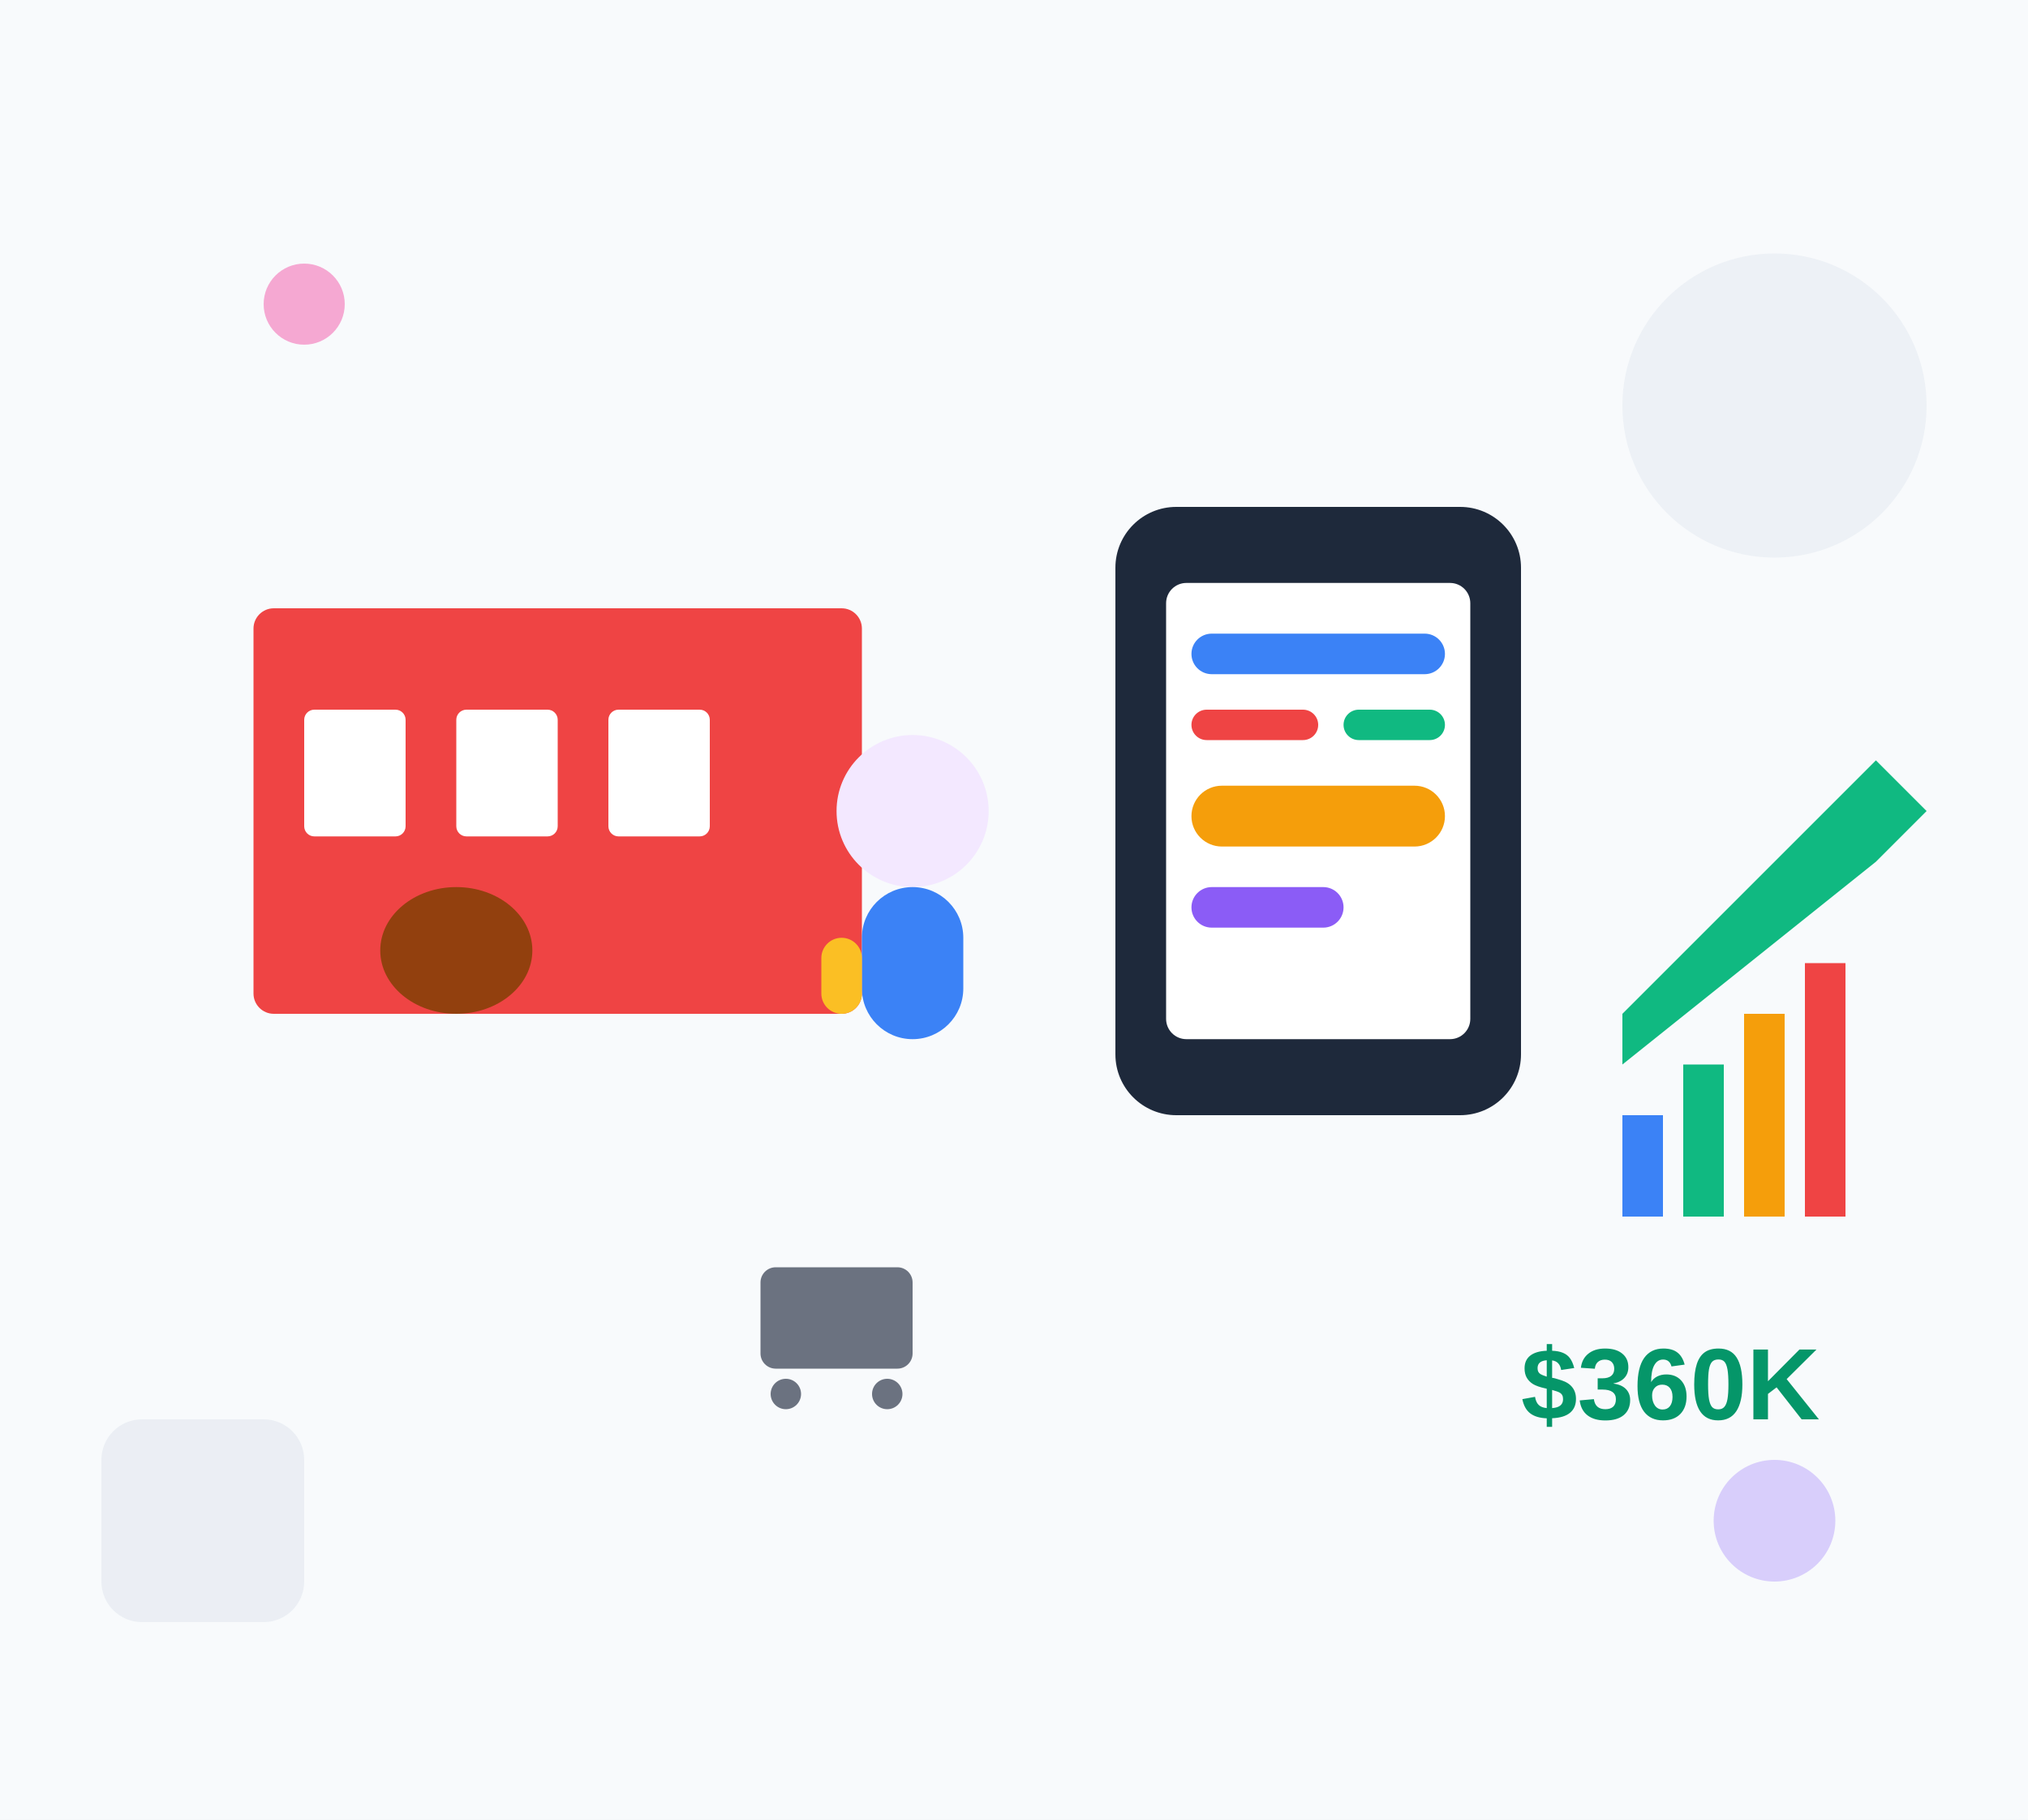
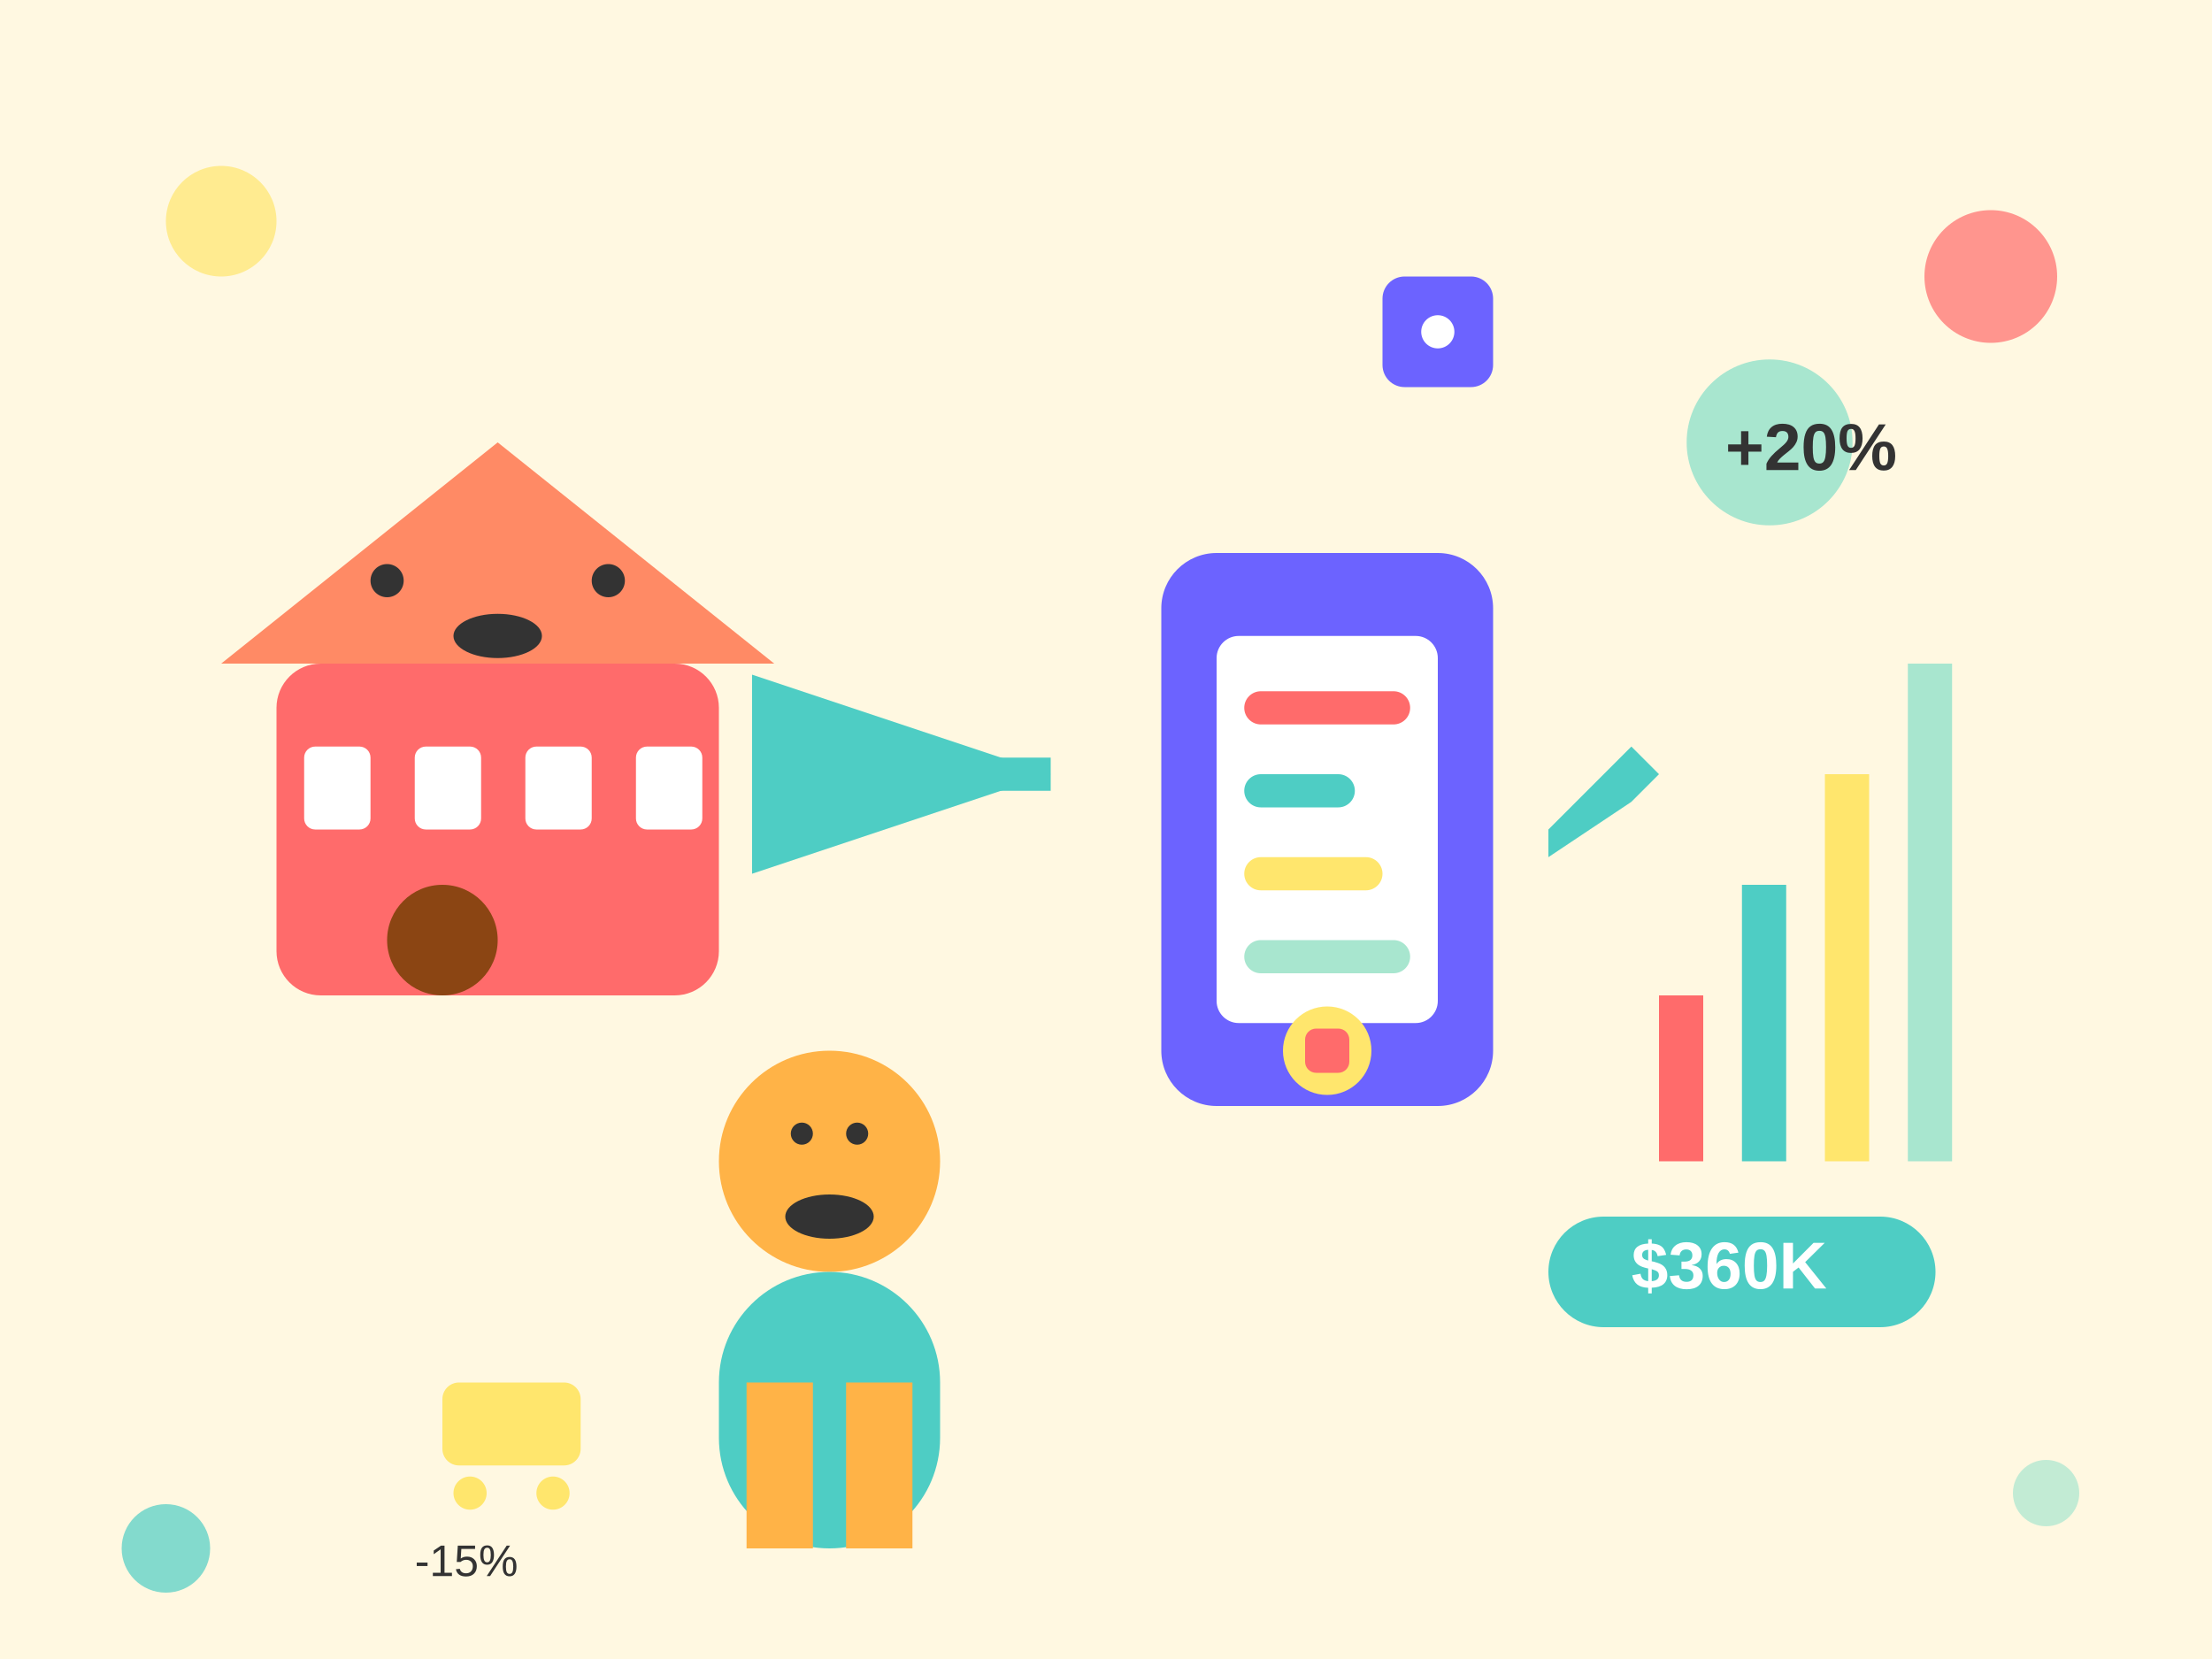
- <svg xmlns="http://www.w3.org/2000/svg" width="400" height="359" viewBox="0 0 400 359" fill="none">
-   <rect width="400" height="359" fill="#F8FAFC" />
-   <circle cx="350" cy="80" r="30" fill="#E2E8F0" opacity="0.5" />
-   <rect x="20" y="280" width="40" height="40" rx="8" fill="#CBD5E1" opacity="0.3" />
-   <rect x="50" y="120" width="120" height="80" rx="4" fill="#EF4444" />
-   <rect x="60" y="140" width="20" height="25" rx="2" fill="#FFFFFF" />
-   <rect x="90" y="140" width="20" height="25" rx="2" fill="#FFFFFF" />
-   <rect x="120" y="140" width="20" height="25" rx="2" fill="#FFFFFF" />
-   <rect x="75" y="175" width="30" height="25" rx="15" fill="#92400E" />
-   <rect x="220" y="100" width="80" height="120" rx="12" fill="#1E293B" />
-   <rect x="230" y="115" width="60" height="90" rx="4" fill="#FFFFFF" />
-   <rect x="235" y="125" width="50" height="8" rx="4" fill="#3B82F6" />
-   <rect x="235" y="140" width="25" height="6" rx="3" fill="#EF4444" />
-   <rect x="265" y="140" width="20" height="6" rx="3" fill="#10B981" />
-   <rect x="235" y="155" width="50" height="12" rx="6" fill="#F59E0B" />
-   <rect x="235" y="175" width="30" height="8" rx="4" fill="#8B5CF6" />
-   <circle cx="180" cy="160" r="15" fill="#F3E8FF" />
-   <rect x="170" y="175" width="20" height="30" rx="10" fill="#3B82F6" />
-   <rect x="162" y="185" width="8" height="15" rx="4" fill="#FBBF24" />
-   <path d="M320 200 L360 160 L350 170 L370 150 L380 160 L360 180 L370 170 L320 210 Z" fill="#10B981" />
-   <rect x="320" y="220" width="8" height="20" fill="#3B82F6" />
-   <rect x="332" y="210" width="8" height="30" fill="#10B981" />
-   <rect x="344" y="200" width="8" height="40" fill="#F59E0B" />
-   <rect x="356" y="190" width="8" height="50" fill="#EF4444" />
-   <text x="300" y="280" font-family="Arial, sans-serif" font-size="20" font-weight="bold" fill="#059669">$360K</text>
-   <circle cx="60" cy="60" r="8" fill="#F472B6" opacity="0.6" />
-   <circle cx="350" cy="300" r="12" fill="#A78BFA" opacity="0.4" />
-   <rect x="150" y="250" width="30" height="20" rx="3" fill="#6B7280" />
-   <circle cx="155" cy="275" r="3" fill="#6B7280" />
-   <circle cx="175" cy="275" r="3" fill="#6B7280" />
+ <svg xmlns="http://www.w3.org/2000/svg" viewBox="0 0 400 300">
+   <rect width="400" height="300" fill="#FFF8E1" />
+   <rect x="50" y="120" width="80" height="60" fill="#FF6B6B" rx="8" />
+   <rect x="55" y="135" width="12" height="15" fill="#FFFFFF" rx="2" />
+   <rect x="75" y="135" width="12" height="15" fill="#FFFFFF" rx="2" />
+   <rect x="95" y="135" width="12" height="15" fill="#FFFFFF" rx="2" />
+   <rect x="115" y="135" width="12" height="15" fill="#FFFFFF" rx="2" />
+   <rect x="70" y="160" width="20" height="20" fill="#8B4513" rx="10" />
+   <path d="M40 120 L90 80 L140 120 Z" fill="#FF8A65" />
+   <circle cx="70" cy="105" r="3" fill="#333" />
+   <circle cx="110" cy="105" r="3" fill="#333" />
+   <ellipse cx="90" cy="115" rx="8" ry="4" fill="#333" />
+   <path d="M150 140 L190 140" stroke="#4ECDC4" stroke-width="6" fill="none" marker-end="url(#arrow)" />
+   <rect x="210" y="100" width="60" height="100" fill="#6C63FF" rx="10" />
+   <rect x="220" y="115" width="40" height="70" fill="#FFFFFF" rx="4" />
+   <rect x="225" y="125" width="30" height="6" fill="#FF6B6B" rx="3" />
+   <rect x="225" y="140" width="20" height="6" fill="#4ECDC4" rx="3" />
+   <rect x="225" y="155" width="25" height="6" fill="#FFE66D" rx="3" />
+   <rect x="225" y="170" width="30" height="6" fill="#A8E6CF" rx="3" />
+   <circle cx="240" cy="190" r="8" fill="#FFE66D" />
+   <rect x="236" y="186" width="8" height="8" fill="#FF6B6B" rx="2" />
+   <circle cx="150" cy="210" r="20" fill="#FFB347" />
+   <circle cx="145" cy="205" r="2" fill="#333" />
+   <circle cx="155" cy="205" r="2" fill="#333" />
+   <ellipse cx="150" cy="220" rx="8" ry="4" fill="#333" />
+   <rect x="130" y="230" width="40" height="50" fill="#4ECDC4" rx="20" />
+   <rect x="135" y="250" width="12" height="30" fill="#FFB347" />
+   <rect x="153" y="250" width="12" height="30" fill="#FFB347" />
+   <rect x="300" y="180" width="8" height="30" fill="#FF6B6B" />
+   <rect x="315" y="160" width="8" height="50" fill="#4ECDC4" />
+   <rect x="330" y="140" width="8" height="70" fill="#FFE66D" />
+   <rect x="345" y="120" width="8" height="90" fill="#A8E6CF" />
+   <path d="M280 150 L290 140 L285 145 L295 135 L300 140 L290 150 L295 145 L280 155 Z" fill="#4ECDC4" />
+   <rect x="280" y="220" width="70" height="20" fill="#4ECDC4" rx="10" />
+   <text x="295" y="233" font-family="Arial" font-size="12" fill="#FFFFFF" font-weight="bold">$360K</text>
+   <rect x="80" y="250" width="25" height="15" fill="#FFE66D" rx="3" />
+   <circle cx="85" cy="270" r="3" fill="#FFE66D" />
+   <circle cx="100" cy="270" r="3" fill="#FFE66D" />
+   <text x="75" y="285" font-family="Arial" font-size="8" fill="#333">-15%</text>
+   <circle cx="320" cy="80" r="15" fill="#A8E6CF" />
+   <text x="312" y="85" font-family="Arial" font-size="12" fill="#333" font-weight="bold">+20%</text>
+   <circle cx="40" cy="40" r="10" fill="#FFE66D" opacity="0.7" />
+   <circle cx="360" cy="50" r="12" fill="#FF6B6B" opacity="0.7" />
+   <circle cx="30" cy="280" r="8" fill="#4ECDC4" opacity="0.7" />
+   <circle cx="370" cy="270" r="6" fill="#A8E6CF" opacity="0.7" />
+   <rect x="250" y="50" width="20" height="20" fill="#6C63FF" rx="4" />
+   <circle cx="260" cy="60" r="3" fill="#FFFFFF" />
+   <defs>
+     <marker id="arrow" markerWidth="10" markerHeight="10" refX="9" refY="3" orient="auto" markerUnits="strokeWidth">
+       <path d="M0,0 L0,6 L9,3 z" fill="#4ECDC4" />
+     </marker>
+   </defs>
</svg>
